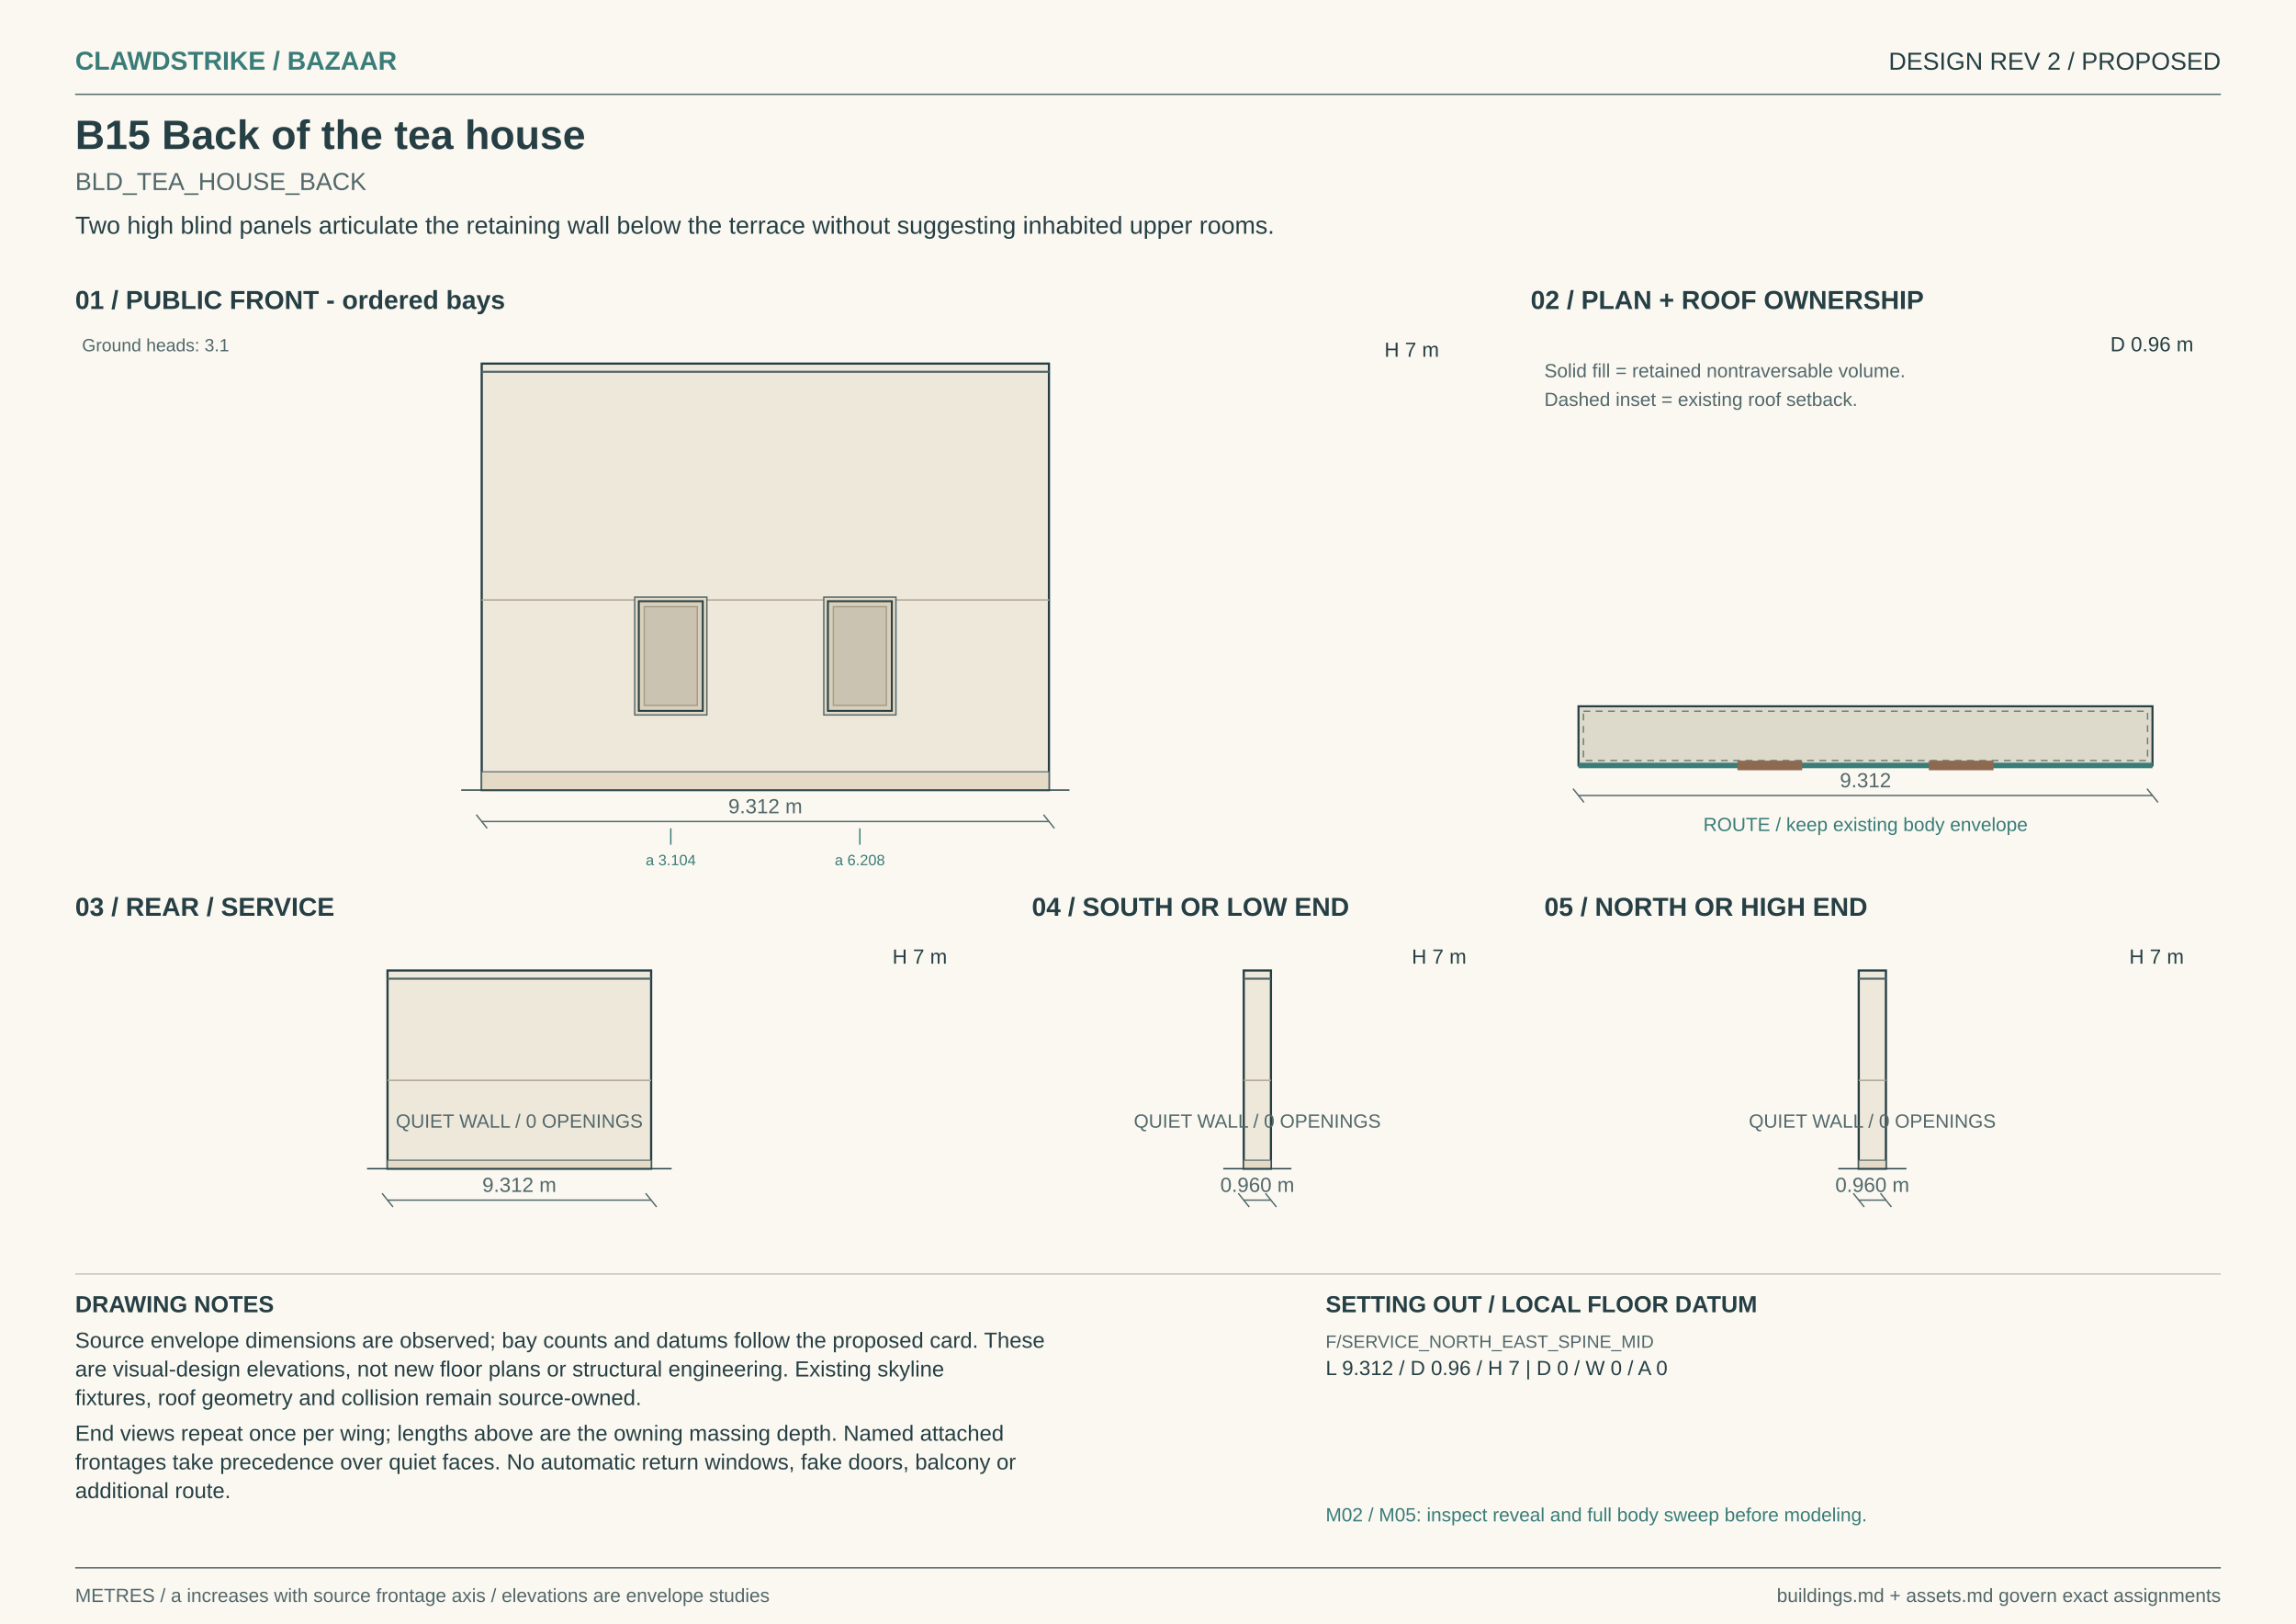
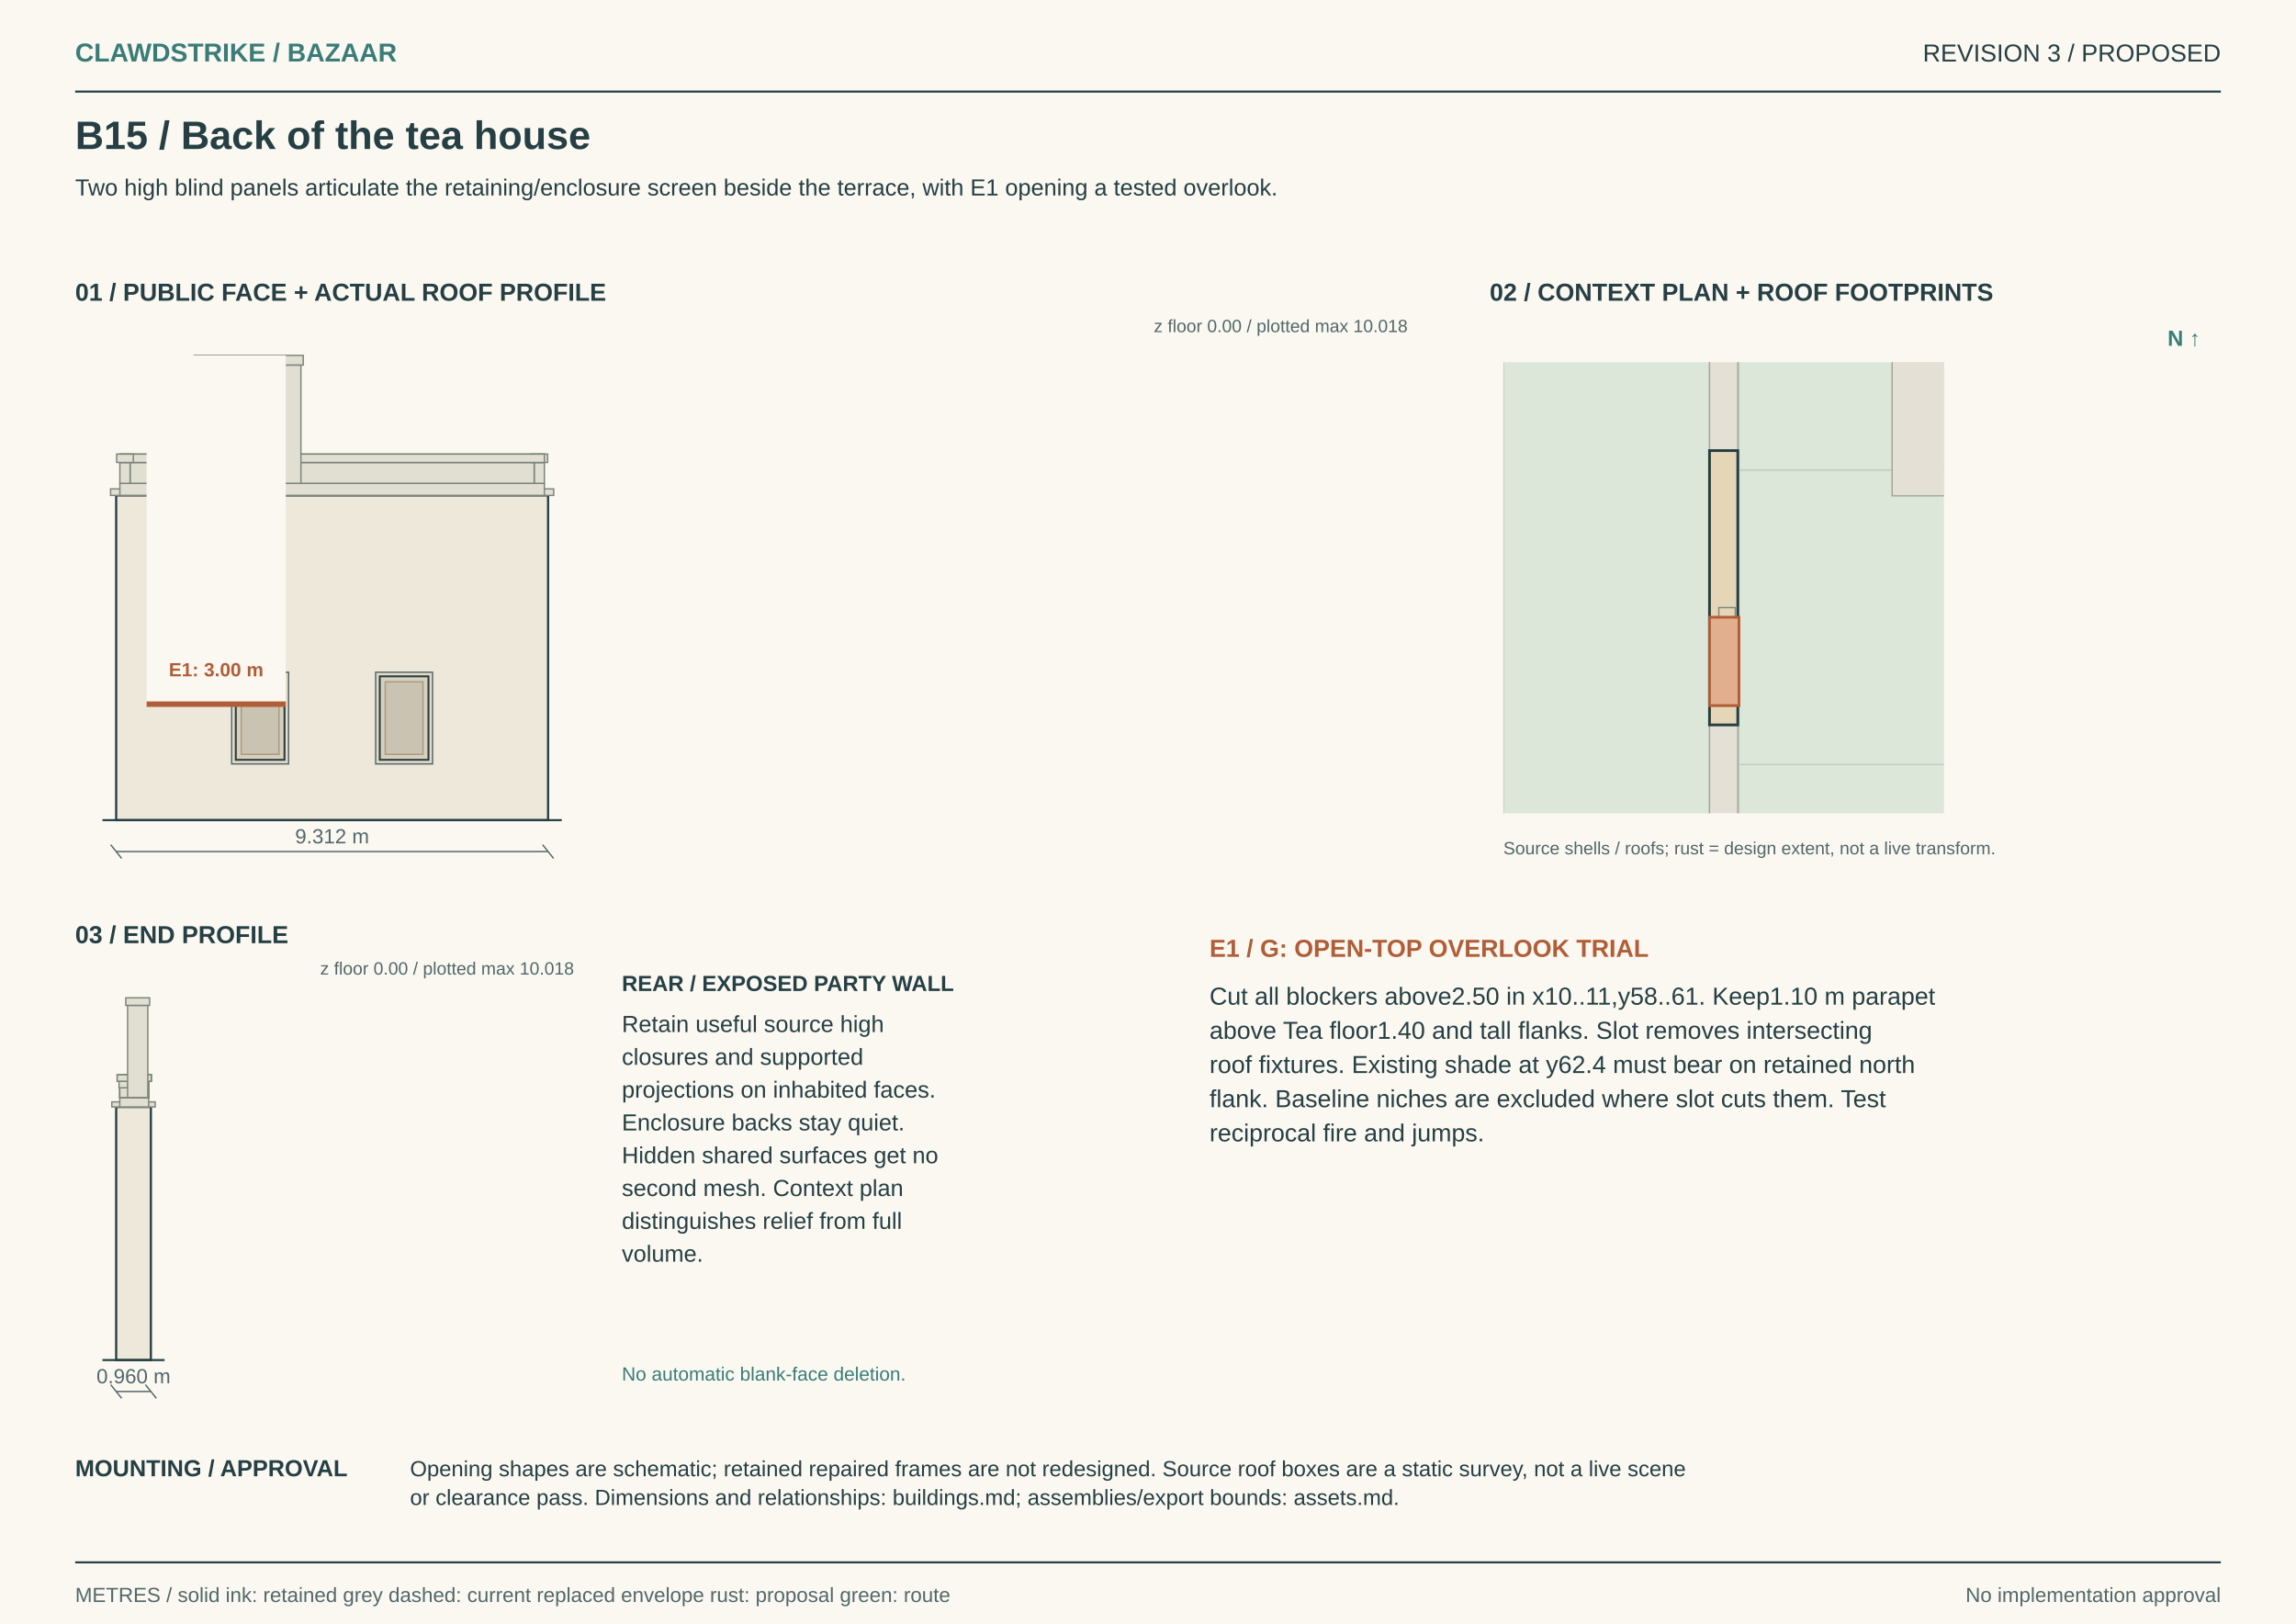
<svg xmlns="http://www.w3.org/2000/svg" width="1680" height="1188" viewBox="0 0 1680 1188">
  <rect x="0" y="0" width="1680" height="1188" fill="#faf8f1" stroke="none" stroke-width="1" />
-   <text x="55.00" y="51.00" font-family="Arial,sans-serif" font-size="19" fill="#397c78" font-weight="bold" text-anchor="start">CLAWDSTRIKE / BAZAAR</text>
-   <text x="1625.00" y="51.00" font-family="Arial,sans-serif" font-size="18" fill="#263f44" font-weight="normal" text-anchor="end">DESIGN REV 2 / PROPOSED</text>
-   <line x1="55" y1="69" x2="1625" y2="69" stroke="#52676a" stroke-width="1" />
-   <text x="55.00" y="109.00" font-family="Arial,sans-serif" font-size="30" fill="#263f44" font-weight="bold" text-anchor="start">B15  Back of the tea house</text>
-   <text x="55.00" y="139.00" font-family="Arial,sans-serif" font-size="18" fill="#52676a" font-weight="normal" text-anchor="start">BLD_TEA_HOUSE_BACK</text>
-   <text x="55.00" y="171.00" font-family="Arial,sans-serif" font-size="18" fill="#263f44" font-weight="normal" text-anchor="start">Two high blind panels articulate the retaining wall below the terrace without suggesting inhabited upper rooms.</text>
-   <text x="55.00" y="226.00" font-family="Arial,sans-serif" font-size="19" fill="#263f44" font-weight="bold" text-anchor="start">01 / PUBLIC FRONT - ordered bays</text>
-   <rect x="352.475" y="266.0" width="415.049" height="312.0" fill="#eee8db" stroke="#263f44" stroke-width="1.6" />
-   <rect x="352.475" y="564.629" width="415.049" height="13.371" fill="#e4dac6" stroke="#52676a" stroke-width="0.8" />
-   <line x1="352.475" y1="272.0" x2="767.525" y2="272.0" stroke="#52676a" stroke-width="1.5" />
-   <line x1="352.475" y1="438.937" x2="767.525" y2="438.937" stroke="#b2aa98" stroke-width="1.1" />
-   <rect x="464.425" y="436.829" width="52.8" height="86.229" fill="#e4dac6" stroke="#52676a" stroke-width="1" />
-   <rect x="467.425" y="439.829" width="46.8" height="80.229" fill="#d8d0bd" stroke="#263f44" stroke-width="1.4" />
-   <rect x="471.425" y="443.829" width="38.8" height="72.229" fill="#cbc3b1" stroke="#a79b82" stroke-width="1" />
-   <rect x="602.775" y="436.829" width="52.8" height="86.229" fill="#e4dac6" stroke="#52676a" stroke-width="1" />
-   <rect x="605.775" y="439.829" width="46.8" height="80.229" fill="#d8d0bd" stroke="#263f44" stroke-width="1.4" />
-   <rect x="609.775" y="443.829" width="38.8" height="72.229" fill="#cbc3b1" stroke="#a79b82" stroke-width="1" />
-   <line x1="490.825" y1="606" x2="490.825" y2="618" stroke="#397c78" stroke-width="1" />
-   <text x="490.83" y="633.00" font-family="Arial,sans-serif" font-size="11" fill="#397c78" font-weight="normal" text-anchor="middle">a 3.104</text>
-   <line x1="629.175" y1="606" x2="629.175" y2="618" stroke="#397c78" stroke-width="1" />
-   <text x="629.17" y="633.00" font-family="Arial,sans-serif" font-size="11" fill="#397c78" font-weight="normal" text-anchor="middle">a 6.208</text>
-   <line x1="352.475" y1="601" x2="767.525" y2="601" stroke="#52676a" stroke-width="1" />
-   <line x1="348.475" y1="596" x2="356.475" y2="606" stroke="#52676a" stroke-width="1" />
-   <line x1="763.525" y1="596" x2="771.525" y2="606" stroke="#52676a" stroke-width="1" />
-   <text x="560.00" y="595.00" font-family="Arial,sans-serif" font-size="15" fill="#52676a" font-weight="normal" text-anchor="middle">9.312 m</text>
-   <text x="60.00" y="257.00" font-family="Arial,sans-serif" font-size="13" fill="#52676a" font-weight="normal" text-anchor="start">Ground heads: 3.1</text>
-   <text x="1053.00" y="261.00" font-family="Arial,sans-serif" font-size="15" fill="#263f44" font-weight="normal" text-anchor="end">H 7 m</text>
-   <line x1="337.475" y1="578" x2="782.525" y2="578" stroke="#263f44" stroke-width="1" />
-   <text x="1120.00" y="226.00" font-family="Arial,sans-serif" font-size="19" fill="#263f44" font-weight="bold" text-anchor="start">02 / PLAN + ROOF OWNERSHIP</text>
-   <rect x="1155.0" y="516.701" width="420" height="43.299" fill="#dedacb" stroke="#263f44" stroke-width="1.5" />
-   <rect x="1158.608" y="520.309" width="412.784" height="36.082" fill="none" stroke="#6a7e75" stroke-dasharray="5 4" />
-   <line x1="1155.0" y1="560" x2="1575" y2="560" stroke="#397c78" stroke-width="4" />
-   <line x1="1271.321" y1="560" x2="1318.679" y2="560" stroke="#8d6950" stroke-width="7" />
-   <line x1="1411.321" y1="560" x2="1458.679" y2="560" stroke="#8d6950" stroke-width="7" />
-   <line x1="1155.0" y1="582" x2="1575" y2="582" stroke="#52676a" stroke-width="1" />
-   <line x1="1151.0" y1="577" x2="1159.0" y2="587" stroke="#52676a" stroke-width="1" />
-   <line x1="1571" y1="577" x2="1579" y2="587" stroke="#52676a" stroke-width="1" />
-   <text x="1365.00" y="576.00" font-family="Arial,sans-serif" font-size="15" fill="#52676a" font-weight="normal" text-anchor="middle">9.312</text>
-   <text x="1605.00" y="257.00" font-family="Arial,sans-serif" font-size="15" fill="#263f44" font-weight="normal" text-anchor="end">D 0.96 m</text>
-   <text x="1365.00" y="608.00" font-family="Arial,sans-serif" font-size="14" fill="#397c78" font-weight="normal" text-anchor="middle">ROUTE / keep existing body envelope</text>
-   <text x="1130.00" y="276.00" font-family="Arial,sans-serif" font-size="14" fill="#52676a" font-weight="normal" text-anchor="start">Solid fill = retained nontraversable volume.</text>
-   <text x="1130.00" y="297.00" font-family="Arial,sans-serif" font-size="14" fill="#52676a" font-weight="normal" text-anchor="start">Dashed inset = existing roof setback.</text>
-   <text x="55.00" y="670.00" font-family="Arial,sans-serif" font-size="19" fill="#263f44" font-weight="bold" text-anchor="start">03 / REAR / SERVICE</text>
-   <rect x="283.554" y="710.0" width="192.891" height="145.0" fill="#eee8db" stroke="#263f44" stroke-width="1.6" />
-   <rect x="283.554" y="848.786" width="192.891" height="6.214" fill="#e4dac6" stroke="#52676a" stroke-width="0.8" />
-   <line x1="283.554" y1="716.0" x2="476.446" y2="716.0" stroke="#52676a" stroke-width="1.5" />
-   <line x1="283.554" y1="790.371" x2="476.446" y2="790.371" stroke="#b2aa98" stroke-width="1.1" />
-   <line x1="283.554" y1="878" x2="476.446" y2="878" stroke="#52676a" stroke-width="1" />
-   <line x1="279.554" y1="873" x2="287.554" y2="883" stroke="#52676a" stroke-width="1" />
-   <line x1="472.446" y1="873" x2="480.446" y2="883" stroke="#52676a" stroke-width="1" />
-   <text x="380.00" y="872.00" font-family="Arial,sans-serif" font-size="15" fill="#52676a" font-weight="normal" text-anchor="middle">9.312 m</text>
-   <text x="693.00" y="705.00" font-family="Arial,sans-serif" font-size="15" fill="#263f44" font-weight="normal" text-anchor="end">H 7 m</text>
-   <line x1="268.554" y1="855" x2="491.446" y2="855" stroke="#263f44" stroke-width="1" />
-   <text x="380.00" y="825.00" font-family="Arial,sans-serif" font-size="14" fill="#52676a" font-weight="normal" text-anchor="middle">QUIET WALL / 0 OPENINGS</text>
-   <text x="755.00" y="670.00" font-family="Arial,sans-serif" font-size="19" fill="#263f44" font-weight="bold" text-anchor="start">04 / SOUTH OR LOW END</text>
-   <rect x="910.057" y="710.0" width="19.886" height="145.0" fill="#eee8db" stroke="#263f44" stroke-width="1.6" />
-   <rect x="910.057" y="848.786" width="19.886" height="6.214" fill="#e4dac6" stroke="#52676a" stroke-width="0.8" />
-   <line x1="910.057" y1="716.0" x2="929.943" y2="716.0" stroke="#52676a" stroke-width="1.5" />
-   <line x1="910.057" y1="790.371" x2="929.943" y2="790.371" stroke="#b2aa98" stroke-width="1.1" />
-   <line x1="910.057" y1="878" x2="929.943" y2="878" stroke="#52676a" stroke-width="1" />
-   <line x1="906.057" y1="873" x2="914.057" y2="883" stroke="#52676a" stroke-width="1" />
-   <line x1="925.943" y1="873" x2="933.943" y2="883" stroke="#52676a" stroke-width="1" />
-   <text x="920.00" y="872.00" font-family="Arial,sans-serif" font-size="15" fill="#52676a" font-weight="normal" text-anchor="middle">0.960 m</text>
-   <text x="1073.00" y="705.00" font-family="Arial,sans-serif" font-size="15" fill="#263f44" font-weight="normal" text-anchor="end">H 7 m</text>
-   <line x1="895.057" y1="855" x2="944.943" y2="855" stroke="#263f44" stroke-width="1" />
-   <text x="920.00" y="825.00" font-family="Arial,sans-serif" font-size="14" fill="#52676a" font-weight="normal" text-anchor="middle">QUIET WALL / 0 OPENINGS</text>
-   <text x="1130.00" y="670.00" font-family="Arial,sans-serif" font-size="19" fill="#263f44" font-weight="bold" text-anchor="start">05 / NORTH OR HIGH END</text>
-   <rect x="1360.057" y="710.0" width="19.886" height="145.0" fill="#eee8db" stroke="#263f44" stroke-width="1.6" />
-   <rect x="1360.057" y="848.786" width="19.886" height="6.214" fill="#e4dac6" stroke="#52676a" stroke-width="0.8" />
-   <line x1="1360.057" y1="716.0" x2="1379.943" y2="716.0" stroke="#52676a" stroke-width="1.5" />
-   <line x1="1360.057" y1="790.371" x2="1379.943" y2="790.371" stroke="#b2aa98" stroke-width="1.1" />
-   <line x1="1360.057" y1="878" x2="1379.943" y2="878" stroke="#52676a" stroke-width="1" />
-   <line x1="1356.057" y1="873" x2="1364.057" y2="883" stroke="#52676a" stroke-width="1" />
-   <line x1="1375.943" y1="873" x2="1383.943" y2="883" stroke="#52676a" stroke-width="1" />
-   <text x="1370.00" y="872.00" font-family="Arial,sans-serif" font-size="15" fill="#52676a" font-weight="normal" text-anchor="middle">0.960 m</text>
-   <text x="1598.00" y="705.00" font-family="Arial,sans-serif" font-size="15" fill="#263f44" font-weight="normal" text-anchor="end">H 7 m</text>
-   <line x1="1345.057" y1="855" x2="1394.943" y2="855" stroke="#263f44" stroke-width="1" />
-   <text x="1370.00" y="825.00" font-family="Arial,sans-serif" font-size="14" fill="#52676a" font-weight="normal" text-anchor="middle">QUIET WALL / 0 OPENINGS</text>
-   <line x1="55" y1="932" x2="1625" y2="932" stroke="#bec7bd" stroke-width="1" />
-   <text x="55.00" y="960.00" font-family="Arial,sans-serif" font-size="17" fill="#263f44" font-weight="bold" text-anchor="start">DRAWING NOTES</text>
-   <text x="55.00" y="986.00" font-family="Arial,sans-serif" font-size="16" fill="#263f44" font-weight="normal" text-anchor="start">Source envelope dimensions are observed; bay counts and datums follow the proposed card. These</text>
-   <text x="55.00" y="1007.00" font-family="Arial,sans-serif" font-size="16" fill="#263f44" font-weight="normal" text-anchor="start">are visual-design elevations, not new floor plans or structural engineering. Existing skyline</text>
-   <text x="55.00" y="1028.00" font-family="Arial,sans-serif" font-size="16" fill="#263f44" font-weight="normal" text-anchor="start">fixtures, roof geometry and collision remain source-owned.</text>
-   <text x="55.00" y="1054.00" font-family="Arial,sans-serif" font-size="16" fill="#263f44" font-weight="normal" text-anchor="start">End views repeat once per wing; lengths above are the owning massing depth. Named attached</text>
-   <text x="55.00" y="1075.00" font-family="Arial,sans-serif" font-size="16" fill="#263f44" font-weight="normal" text-anchor="start">frontages take precedence over quiet faces. No automatic return windows, fake doors, balcony or</text>
-   <text x="55.00" y="1096.00" font-family="Arial,sans-serif" font-size="16" fill="#263f44" font-weight="normal" text-anchor="start">additional route.</text>
-   <text x="970.00" y="960.00" font-family="Arial,sans-serif" font-size="17" fill="#263f44" font-weight="bold" text-anchor="start">SETTING OUT / LOCAL FLOOR DATUM</text>
-   <text x="970.00" y="986.00" font-family="Arial,sans-serif" font-size="13" fill="#52676a" font-weight="normal" text-anchor="start">F/SERVICE_NORTH_EAST_SPINE_MID</text>
-   <text x="970.00" y="1006.00" font-family="Arial,sans-serif" font-size="15" fill="#263f44" font-weight="normal" text-anchor="start">L 9.312 / D 0.96 / H 7  |  D 0 / W 0 / A 0</text>
-   <text x="970.00" y="1113.00" font-family="Arial,sans-serif" font-size="14" fill="#397c78" font-weight="normal" text-anchor="start">M02 / M05: inspect reveal and full body sweep before modeling.</text>
-   <line x1="55" y1="1147" x2="1625" y2="1147" stroke="#52676a" stroke-width="1" />
-   <text x="55.00" y="1172.00" font-family="Arial,sans-serif" font-size="14" fill="#52676a" font-weight="normal" text-anchor="start">METRES / a increases with source frontage axis / elevations are envelope studies</text>
-   <text x="1625.00" y="1172.00" font-family="Arial,sans-serif" font-size="14" fill="#52676a" font-weight="normal" text-anchor="end">buildings.md + assets.md govern exact assignments</text>
+   <text x="55.00" y="45.00" font-family="Arial,sans-serif" font-size="19" fill="#397c78" font-weight="bold" text-anchor="start">CLAWDSTRIKE / BAZAAR</text>
+   <text x="1625.00" y="45.00" font-family="Arial,sans-serif" font-size="18" fill="#263f44" font-weight="normal" text-anchor="end">REVISION 3 / PROPOSED</text>
+   <line x1="55" y1="67" x2="1625" y2="67" stroke="#263f44" stroke-width="1.5" />
+   <text x="55.00" y="109.00" font-family="Arial,sans-serif" font-size="29" fill="#263f44" font-weight="bold" text-anchor="start">B15 / Back of the tea house</text>
+   <text x="55.00" y="143.00" font-family="Arial,sans-serif" font-size="17" fill="#263f44" font-weight="normal" text-anchor="start">Two high blind panels articulate the retaining/enclosure screen beside the terrace, with E1 opening a tested overlook.</text>
+   <text x="55.00" y="220.00" font-family="Arial,sans-serif" font-size="18" fill="#263f44" font-weight="bold" text-anchor="start">01 / PUBLIC FACE + ACTUAL ROOF PROFILE</text>
+   <rect x="85.0" y="362.428" width="316.039" height="237.572" fill="#eee8db" stroke="#263f44" stroke-width="1.6" />
+   <rect x="80.927" y="357.676" width="324.184" height="4.751" fill="#e1ded2" stroke="#7b857a" stroke-width="1" />
+   <rect x="87.715" y="353.604" width="310.609" height="8.824" fill="#e1ded2" stroke="#7b857a" stroke-width="1" />
+   <rect x="95.182" y="338.331" width="295.676" height="15.273" fill="#e1ded2" stroke="#7b857a" stroke-width="1" />
+   <rect x="390.857" y="338.331" width="7.467" height="15.273" fill="#e1ded2" stroke="#7b857a" stroke-width="1" />
+   <rect x="95.182" y="338.331" width="295.676" height="15.273" fill="#e1ded2" stroke="#7b857a" stroke-width="1" />
+   <rect x="87.715" y="338.331" width="7.467" height="15.273" fill="#e1ded2" stroke="#7b857a" stroke-width="1" />
+   <rect x="169.624" y="338.331" width="45.818" height="6.109" fill="#e1ded2" stroke="#7b857a" stroke-width="1" />
+   <rect x="87.715" y="332.222" width="310.609" height="6.109" fill="#e1ded2" stroke="#7b857a" stroke-width="1" />
+   <rect x="388.482" y="332.222" width="12.218" height="6.109" fill="#e1ded2" stroke="#7b857a" stroke-width="1" />
+   <rect x="87.715" y="332.222" width="310.609" height="6.109" fill="#e1ded2" stroke="#7b857a" stroke-width="1" />
+   <rect x="85.339" y="332.222" width="12.218" height="6.109" fill="#e1ded2" stroke="#7b857a" stroke-width="1" />
+   <rect x="143.823" y="267.059" width="76.363" height="86.544" fill="#e1ded2" stroke="#7b857a" stroke-width="1" />
+   <rect x="142.126" y="260.0" width="79.756" height="7.059" fill="#e1ded2" stroke="#7b857a" stroke-width="1" />
+   <rect x="169.528" y="491.789" width="41.636" height="67.09" fill="#e4dac6" stroke="#52676a" stroke-width="1" />
+   <rect x="172.528" y="494.789" width="35.636" height="61.09" fill="#d8d0bd" stroke="#263f44" stroke-width="1.4" />
+   <rect x="176.528" y="498.789" width="27.636" height="53.09" fill="#cbc3b1" stroke="#a79b82" stroke-width="1" />
+   <rect x="274.875" y="491.789" width="41.636" height="67.09" fill="#e4dac6" stroke="#52676a" stroke-width="1" />
+   <rect x="277.875" y="494.789" width="35.636" height="61.09" fill="#d8d0bd" stroke="#263f44" stroke-width="1.4" />
+   <rect x="281.875" y="498.789" width="27.636" height="53.09" fill="#cbc3b1" stroke="#a79b82" stroke-width="1" />
+   <rect x="107.264" y="260.0" width="101.817" height="255.153" fill="#faf8f1" stroke="none" stroke-width="1" />
+   <line x1="107.264" y1="515.153" x2="209.081" y2="515.153" stroke="#b15d37" stroke-width="4" />
+   <text x="158.17" y="494.79" font-family="Arial,sans-serif" font-size="14" fill="#b15d37" font-weight="bold" text-anchor="middle">E1: 3.00 m</text>
+   <line x1="85.0" y1="623" x2="401.039" y2="623" stroke="#52676a" stroke-width="1" />
+   <line x1="81.0" y1="618" x2="89.0" y2="628" stroke="#52676a" stroke-width="1" />
+   <line x1="397.039" y1="618" x2="405.039" y2="628" stroke="#52676a" stroke-width="1" />
+   <text x="243.02" y="617.00" font-family="Arial,sans-serif" font-size="15" fill="#52676a" font-weight="normal" text-anchor="middle">9.312 m</text>
+   <line x1="75" y1="600" x2="411.039" y2="600" stroke="#263f44" stroke-width="1.5" />
+   <text x="1030.00" y="243.00" font-family="Arial,sans-serif" font-size="13" fill="#52676a" font-weight="normal" text-anchor="end">z floor 0.00 / plotted max 10.018</text>
+   <text x="1090.00" y="220.00" font-family="Arial,sans-serif" font-size="18" fill="#263f44" font-weight="bold" text-anchor="start">02 / CONTEXT PLAN + ROOF FOOTPRINTS</text>
+   <defs>
+     <clipPath id="clipBLD_TEA_HOUSE_BACK">
+       <rect x="1100" y="265" width="322.414" height="330.0" />
+     </clipPath>
+   </defs>
+   <g clip-path="url(#clipBLD_TEA_HOUSE_BACK)">
+     <rect x="1401.724" y="1464.483" width="474.138" height="301.724" fill="#dce7d9" stroke="#c0cdc0" stroke-width="1" />
+     <rect x="1487.931" y="1076.552" width="258.621" height="387.931" fill="#dce7d9" stroke="#c0cdc0" stroke-width="1" />
+     <rect x="1466.379" y="731.724" width="344.828" height="344.828" fill="#dce7d9" stroke="#c0cdc0" stroke-width="1" />
+     <rect x="1552.586" y="386.897" width="237.069" height="344.828" fill="#dce7d9" stroke="#c0cdc0" stroke-width="1" />
+     <rect x="1487.931" y="85.172" width="280.172" height="301.724" fill="#dce7d9" stroke="#c0cdc0" stroke-width="1" />
+     <rect x="1401.724" y="-216.552" width="474.138" height="301.724" fill="#dce7d9" stroke="#c0cdc0" stroke-width="1" />
+     <rect x="1100.0" y="1119.655" width="150.862" height="431.034" fill="#dce7d9" stroke="#c0cdc0" stroke-width="1" />
+     <rect x="1100.0" y="731.724" width="258.621" height="387.931" fill="#dce7d9" stroke="#c0cdc0" stroke-width="1" />
+     <rect x="1100.0" y="42.069" width="150.862" height="689.655" fill="#dce7d9" stroke="#c0cdc0" stroke-width="1" />
+     <rect x="1272.414" y="559.31" width="172.414" height="172.414" fill="#dce7d9" stroke="#c0cdc0" stroke-width="1" />
+     <rect x="1272.414" y="343.793" width="172.414" height="215.517" fill="#dce7d9" stroke="#c0cdc0" stroke-width="1" />
+     <rect x="1272.414" y="214.483" width="172.414" height="129.31" fill="#dce7d9" stroke="#c0cdc0" stroke-width="1" />
+     <rect x="1272.414" y="117.5" width="172.414" height="96.983" fill="#dce7d9" stroke="#c0cdc0" stroke-width="1" />
+     <rect x="2026.724" y="1076.552" width="150.862" height="474.138" fill="#dce7d9" stroke="#c0cdc0" stroke-width="1" />
+     <rect x="1918.966" y="731.724" width="258.621" height="344.828" fill="#dce7d9" stroke="#c0cdc0" stroke-width="1" />
+     <rect x="2026.724" y="430" width="150.862" height="301.724" fill="#dce7d9" stroke="#c0cdc0" stroke-width="1" />
+     <rect x="1918.966" y="42.069" width="258.621" height="387.931" fill="#dce7d9" stroke="#c0cdc0" stroke-width="1" />
+     <rect x="1358.621" y="882.586" width="107.759" height="107.759" fill="#dce7d9" stroke="#c0cdc0" stroke-width="1" />
+     <rect x="1811.207" y="817.931" width="107.759" height="107.759" fill="#dce7d9" stroke="#c0cdc0" stroke-width="1" />
+     <rect x="1444.828" y="117.5" width="43.103" height="96.983" fill="#dce7d9" stroke="#c0cdc0" stroke-width="1" />
+     <rect x="1768.103" y="214.483" width="150.862" height="107.759" fill="#dce7d9" stroke="#c0cdc0" stroke-width="1" />
+     <rect x="1250.862" y="1486.034" width="150.862" height="107.759" fill="#dce7d9" stroke="#c0cdc0" stroke-width="1" />
+     <rect x="1875.862" y="1486.034" width="150.862" height="107.759" fill="#dce7d9" stroke="#c0cdc0" stroke-width="1" />
+     <rect x="1250.862" y="20.517" width="150.862" height="107.759" fill="#dce7d9" stroke="#c0cdc0" stroke-width="1" />
+     <rect x="1875.862" y="20.517" width="150.862" height="107.759" fill="#dce7d9" stroke="#c0cdc0" stroke-width="1" />
+     <rect x="1358.621" y="743.362" width="20.69" height="128.017" fill="#e4e0d5" stroke="#a2a89c" stroke-width="1" />
+     <rect x="1358.621" y="1003.276" width="20.69" height="104.741" fill="#e4e0d5" stroke="#a2a89c" stroke-width="1" />
+     <rect x="1009.483" y="762.759" width="90.517" height="325.862" fill="#e4e0d5" stroke="#a2a89c" stroke-width="1" />
+     <rect x="2177.586" y="759.31" width="90.517" height="289.655" fill="#e4e0d5" stroke="#a2a89c" stroke-width="1" />
+     <rect x="1926.724" y="1076.552" width="90.517" height="20.69" fill="#e4e0d5" stroke="#a2a89c" stroke-width="1" />
+     <rect x="1815.517" y="925.69" width="103.448" height="123.276" fill="#e4e0d5" stroke="#a2a89c" stroke-width="1" />
+     <rect x="1815.517" y="759.31" width="103.448" height="58.621" fill="#e4e0d5" stroke="#a2a89c" stroke-width="1" />
+     <rect x="2177.586" y="1114.483" width="20.69" height="398.276" fill="#e4e0d5" stroke="#a2a89c" stroke-width="1" />
+     <rect x="1936.207" y="1114.483" width="90.517" height="177.802" fill="#e4e0d5" stroke="#a2a89c" stroke-width="1" />
+     <rect x="1923.276" y="1292.284" width="103.448" height="193.75" fill="#e4e0d5" stroke="#a2a89c" stroke-width="1" />
+     <rect x="1811.207" y="925.69" width="103.448" height="123.276" fill="#e4e0d5" stroke="#a2a89c" stroke-width="1" />
+     <rect x="1811.207" y="759.31" width="103.448" height="58.621" fill="#e4e0d5" stroke="#a2a89c" stroke-width="1" />
+     <rect x="1350.0" y="759.31" width="116.379" height="123.276" fill="#e4e0d5" stroke="#a2a89c" stroke-width="1" />
+     <rect x="1350.0" y="990.345" width="116.379" height="58.621" fill="#e4e0d5" stroke="#a2a89c" stroke-width="1" />
+     <rect x="1887.931" y="-0.172" width="126.724" height="20.69" fill="#e4e0d5" stroke="#a2a89c" stroke-width="1" />
+     <rect x="1262.931" y="-0.172" width="126.724" height="20.69" fill="#e4e0d5" stroke="#a2a89c" stroke-width="1" />
+     <rect x="2177.586" y="73.103" width="20.69" height="162.931" fill="#e4e0d5" stroke="#a2a89c" stroke-width="1" />
+     <rect x="2177.586" y="236.034" width="20.69" height="162.931" fill="#e4e0d5" stroke="#a2a89c" stroke-width="1" />
+     <rect x="2026.724" y="21.379" width="130.172" height="20.69" fill="#e4e0d5" stroke="#a2a89c" stroke-width="1" />
+     <rect x="1926.724" y="430" width="90.517" height="20.69" fill="#e4e0d5" stroke="#a2a89c" stroke-width="1" />
+     <rect x="1815.517" y="128.276" width="103.448" height="86.207" fill="#e4e0d5" stroke="#a2a89c" stroke-width="1" />
+     <rect x="1815.517" y="322.241" width="103.448" height="76.724" fill="#e4e0d5" stroke="#a2a89c" stroke-width="1" />
+     <rect x="1768.103" y="109.31" width="90.517" height="105.172" fill="#e4e0d5" stroke="#a2a89c" stroke-width="1" />
+     <rect x="1768.103" y="322.241" width="90.517" height="40.517" fill="#e4e0d5" stroke="#a2a89c" stroke-width="1" />
+     <rect x="1384.483" y="214.483" width="103.448" height="148.276" fill="#e4e0d5" stroke="#a2a89c" stroke-width="1" />
+     <rect x="1250.862" y="329.655" width="20.69" height="200.69" fill="#e4e0d5" stroke="#a2a89c" stroke-width="1" />
+     <rect x="1250.862" y="128.966" width="20.69" height="200.69" fill="#e4e0d5" stroke="#a2a89c" stroke-width="1" />
+     <rect x="1250.862" y="530.345" width="20.69" height="200.69" fill="#e4e0d5" stroke="#a2a89c" stroke-width="1" />
+     <rect x="1250.862" y="1132.586" width="20.69" height="340.517" fill="#e4e0d5" stroke="#a2a89c" stroke-width="1" />
+     <rect x="1762.069" y="1443.793" width="99.569" height="20.69" fill="#e4e0d5" stroke="#a2a89c" stroke-width="1" />
+     <rect x="1415.948" y="1443.793" width="56.897" height="20.69" fill="#e4e0d5" stroke="#a2a89c" stroke-width="1" />
+     <rect x="1781.034" y="85.172" width="80.603" height="20.69" fill="#e4e0d5" stroke="#a2a89c" stroke-width="1" />
+     <rect x="1415.948" y="85.172" width="56.897" height="20.69" fill="#e4e0d5" stroke="#a2a89c" stroke-width="1" />
+     <rect x="1746.552" y="1107.586" width="90.517" height="325.862" fill="#e4e0d5" stroke="#a2a89c" stroke-width="1" />
+     <rect x="1384.483" y="1107.586" width="103.448" height="325.862" fill="#e4e0d5" stroke="#a2a89c" stroke-width="1" />
+     <rect x="1444.828" y="361.034" width="103.448" height="181.034" fill="#e4e0d5" stroke="#a2a89c" stroke-width="1" />
+     <rect x="1789.655" y="414.483" width="90.517" height="289.655" fill="#e4e0d5" stroke="#a2a89c" stroke-width="1" />
+     <rect x="1449.138" y="414.483" width="103.448" height="289.655" fill="#e4e0d5" stroke="#a2a89c" stroke-width="1" />
+     <rect x="1250.862" y="329.655" width="20.69" height="200.69" fill="#e5d6b7" stroke="#263f44" stroke-width="2" />
+     <rect x="1257.672" y="444.5" width="12.069" height="48.491" fill="none" stroke="#7d8980" stroke-width="1" />
+     <rect x="1250.862" y="451.552" width="21.552" height="64.655" fill="#e1af8e" stroke="#b15d37" stroke-width="2" />
+   </g>
+   <text x="1610.00" y="253.00" font-family="Arial,sans-serif" font-size="16" fill="#397c78" font-weight="bold" text-anchor="end">N ↑</text>
+   <text x="1100.00" y="625.00" font-family="Arial,sans-serif" font-size="13" fill="#52676a" font-weight="normal" text-anchor="start">Source shells / roofs; rust = design extent, not a live transform.</text>
+   <text x="55.00" y="690.00" font-family="Arial,sans-serif" font-size="18" fill="#263f44" font-weight="bold" text-anchor="start">03 / END PROFILE</text>
+   <rect x="85" y="809.833" width="25.394" height="185.167" fill="#eee8db" stroke="#263f44" stroke-width="1.6" />
+   <rect x="81.826" y="806.13" width="31.743" height="3.703" fill="#e1ded2" stroke="#7b857a" stroke-width="1" />
+   <rect x="87.645" y="802.956" width="21.162" height="6.878" fill="#e1ded2" stroke="#7b857a" stroke-width="1" />
+   <rect x="87.645" y="791.052" width="5.82" height="11.904" fill="#e1ded2" stroke="#7b857a" stroke-width="1" />
+   <rect x="87.645" y="791.052" width="21.162" height="11.904" fill="#e1ded2" stroke="#7b857a" stroke-width="1" />
+   <rect x="102.988" y="791.052" width="5.82" height="11.904" fill="#e1ded2" stroke="#7b857a" stroke-width="1" />
+   <rect x="87.645" y="791.052" width="21.162" height="11.904" fill="#e1ded2" stroke="#7b857a" stroke-width="1" />
+   <rect x="87.116" y="791.052" width="6.349" height="4.761" fill="#e1ded2" stroke="#7b857a" stroke-width="1" />
+   <rect x="85.794" y="786.291" width="9.523" height="4.761" fill="#e1ded2" stroke="#7b857a" stroke-width="1" />
+   <rect x="85.794" y="786.291" width="24.865" height="4.761" fill="#e1ded2" stroke="#7b857a" stroke-width="1" />
+   <rect x="101.136" y="786.291" width="9.523" height="4.761" fill="#e1ded2" stroke="#7b857a" stroke-width="1" />
+   <rect x="85.794" y="786.291" width="24.865" height="4.761" fill="#e1ded2" stroke="#7b857a" stroke-width="1" />
+   <rect x="93.359" y="735.502" width="14.813" height="67.454" fill="#e1ded2" stroke="#7b857a" stroke-width="1" />
+   <rect x="92.036" y="730.0" width="17.459" height="5.502" fill="#e1ded2" stroke="#7b857a" stroke-width="1" />
+   <line x1="85" y1="1018" x2="110.394" y2="1018" stroke="#52676a" stroke-width="1" />
+   <line x1="81" y1="1013" x2="89" y2="1023" stroke="#52676a" stroke-width="1" />
+   <line x1="106.394" y1="1013" x2="114.394" y2="1023" stroke="#52676a" stroke-width="1" />
+   <text x="97.70" y="1012.00" font-family="Arial,sans-serif" font-size="15" fill="#52676a" font-weight="normal" text-anchor="middle">0.960 m</text>
+   <line x1="75" y1="995" x2="120.394" y2="995" stroke="#263f44" stroke-width="1.5" />
+   <text x="420.00" y="713.00" font-family="Arial,sans-serif" font-size="13" fill="#52676a" font-weight="normal" text-anchor="end">z floor 0.00 / plotted max 10.018</text>
+   <text x="455.00" y="725.00" font-family="Arial,sans-serif" font-size="16" fill="#263f44" font-weight="bold" text-anchor="start">REAR / EXPOSED PARTY WALL</text>
+   <text x="455.00" y="755.00" font-family="Arial,sans-serif" font-size="17" fill="#263f44" font-weight="normal" text-anchor="start">Retain useful source high</text>
+   <text x="455.00" y="779.00" font-family="Arial,sans-serif" font-size="17" fill="#263f44" font-weight="normal" text-anchor="start">closures and supported</text>
+   <text x="455.00" y="803.00" font-family="Arial,sans-serif" font-size="17" fill="#263f44" font-weight="normal" text-anchor="start">projections on inhabited faces.</text>
+   <text x="455.00" y="827.00" font-family="Arial,sans-serif" font-size="17" fill="#263f44" font-weight="normal" text-anchor="start">Enclosure backs stay quiet.</text>
+   <text x="455.00" y="851.00" font-family="Arial,sans-serif" font-size="17" fill="#263f44" font-weight="normal" text-anchor="start">Hidden shared surfaces get no</text>
+   <text x="455.00" y="875.00" font-family="Arial,sans-serif" font-size="17" fill="#263f44" font-weight="normal" text-anchor="start">second mesh. Context plan</text>
+   <text x="455.00" y="899.00" font-family="Arial,sans-serif" font-size="17" fill="#263f44" font-weight="normal" text-anchor="start">distinguishes relief from full</text>
+   <text x="455.00" y="923.00" font-family="Arial,sans-serif" font-size="17" fill="#263f44" font-weight="normal" text-anchor="start">volume.</text>
+   <text x="455.00" y="1010.00" font-family="Arial,sans-serif" font-size="14" fill="#397c78" font-weight="normal" text-anchor="start">No automatic blank-face deletion.</text>
+   <text x="885.00" y="700.00" font-family="Arial,sans-serif" font-size="18" fill="#b15d37" font-weight="bold" text-anchor="start">E1 / G: OPEN-TOP OVERLOOK TRIAL</text>
+   <text x="885.00" y="735.00" font-family="Arial,sans-serif" font-size="18" fill="#263f44" font-weight="normal" text-anchor="start">Cut all blockers above2.50 in x10..11,y58..61. Keep1.10 m parapet</text>
+   <text x="885.00" y="760.00" font-family="Arial,sans-serif" font-size="18" fill="#263f44" font-weight="normal" text-anchor="start">above Tea floor1.40 and tall flanks. Slot removes intersecting</text>
+   <text x="885.00" y="785.00" font-family="Arial,sans-serif" font-size="18" fill="#263f44" font-weight="normal" text-anchor="start">roof fixtures. Existing shade at y62.4 must bear on retained north</text>
+   <text x="885.00" y="810.00" font-family="Arial,sans-serif" font-size="18" fill="#263f44" font-weight="normal" text-anchor="start">flank. Baseline niches are excluded where slot cuts them. Test</text>
+   <text x="885.00" y="835.00" font-family="Arial,sans-serif" font-size="18" fill="#263f44" font-weight="normal" text-anchor="start">reciprocal fire and jumps.</text>
+   <text x="55.00" y="1080.00" font-family="Arial,sans-serif" font-size="17" fill="#263f44" font-weight="bold" text-anchor="start">MOUNTING / APPROVAL</text>
+   <text x="300.00" y="1080.00" font-family="Arial,sans-serif" font-size="16" fill="#263f44" font-weight="normal" text-anchor="start">Opening shapes are schematic; retained repaired frames are not redesigned. Source roof boxes are a static survey, not a live scene</text>
+   <text x="300.00" y="1101.00" font-family="Arial,sans-serif" font-size="16" fill="#263f44" font-weight="normal" text-anchor="start">or clearance pass. Dimensions and relationships: buildings.md; assemblies/export bounds: assets.md.</text>
+   <line x1="55" y1="1143" x2="1625" y2="1143" stroke="#263f44" stroke-width="1.5" />
+   <text x="55.00" y="1172.00" font-family="Arial,sans-serif" font-size="15" fill="#52676a" font-weight="normal" text-anchor="start">METRES / solid ink: retained   grey dashed: current replaced envelope   rust: proposal   green: route</text>
+   <text x="1625.00" y="1172.00" font-family="Arial,sans-serif" font-size="15" fill="#52676a" font-weight="normal" text-anchor="end">No implementation approval</text>
</svg>
